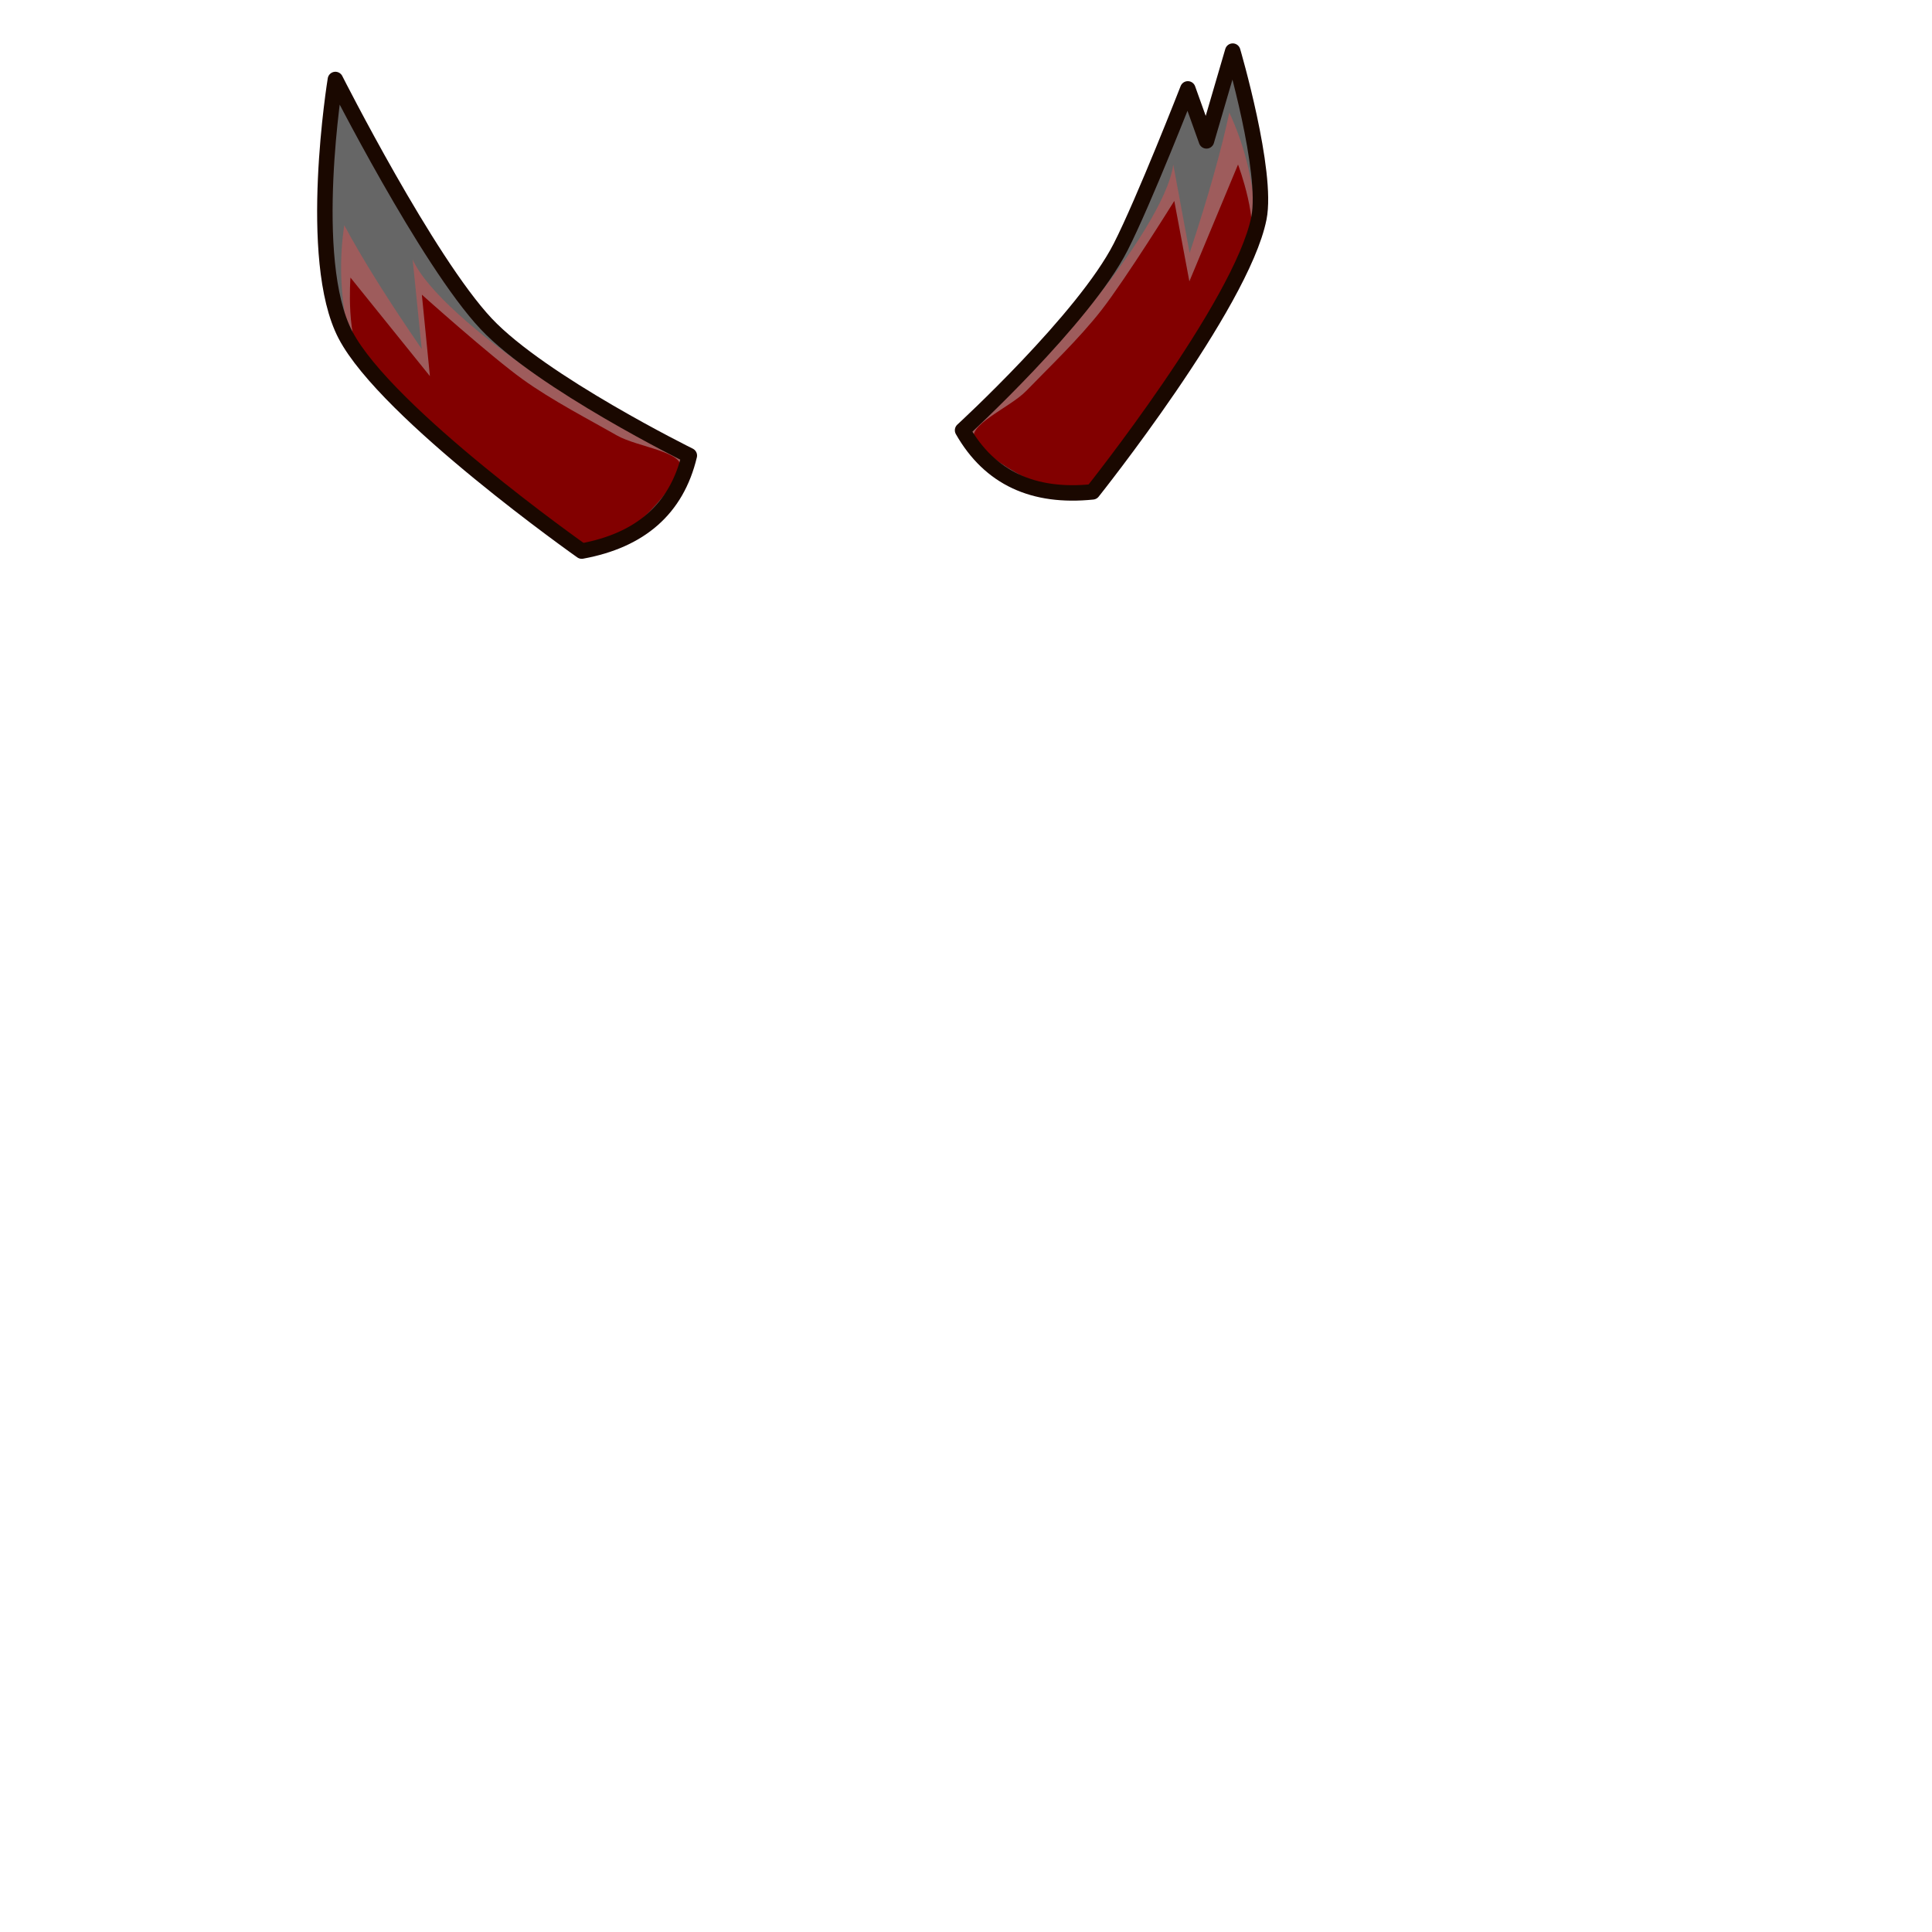
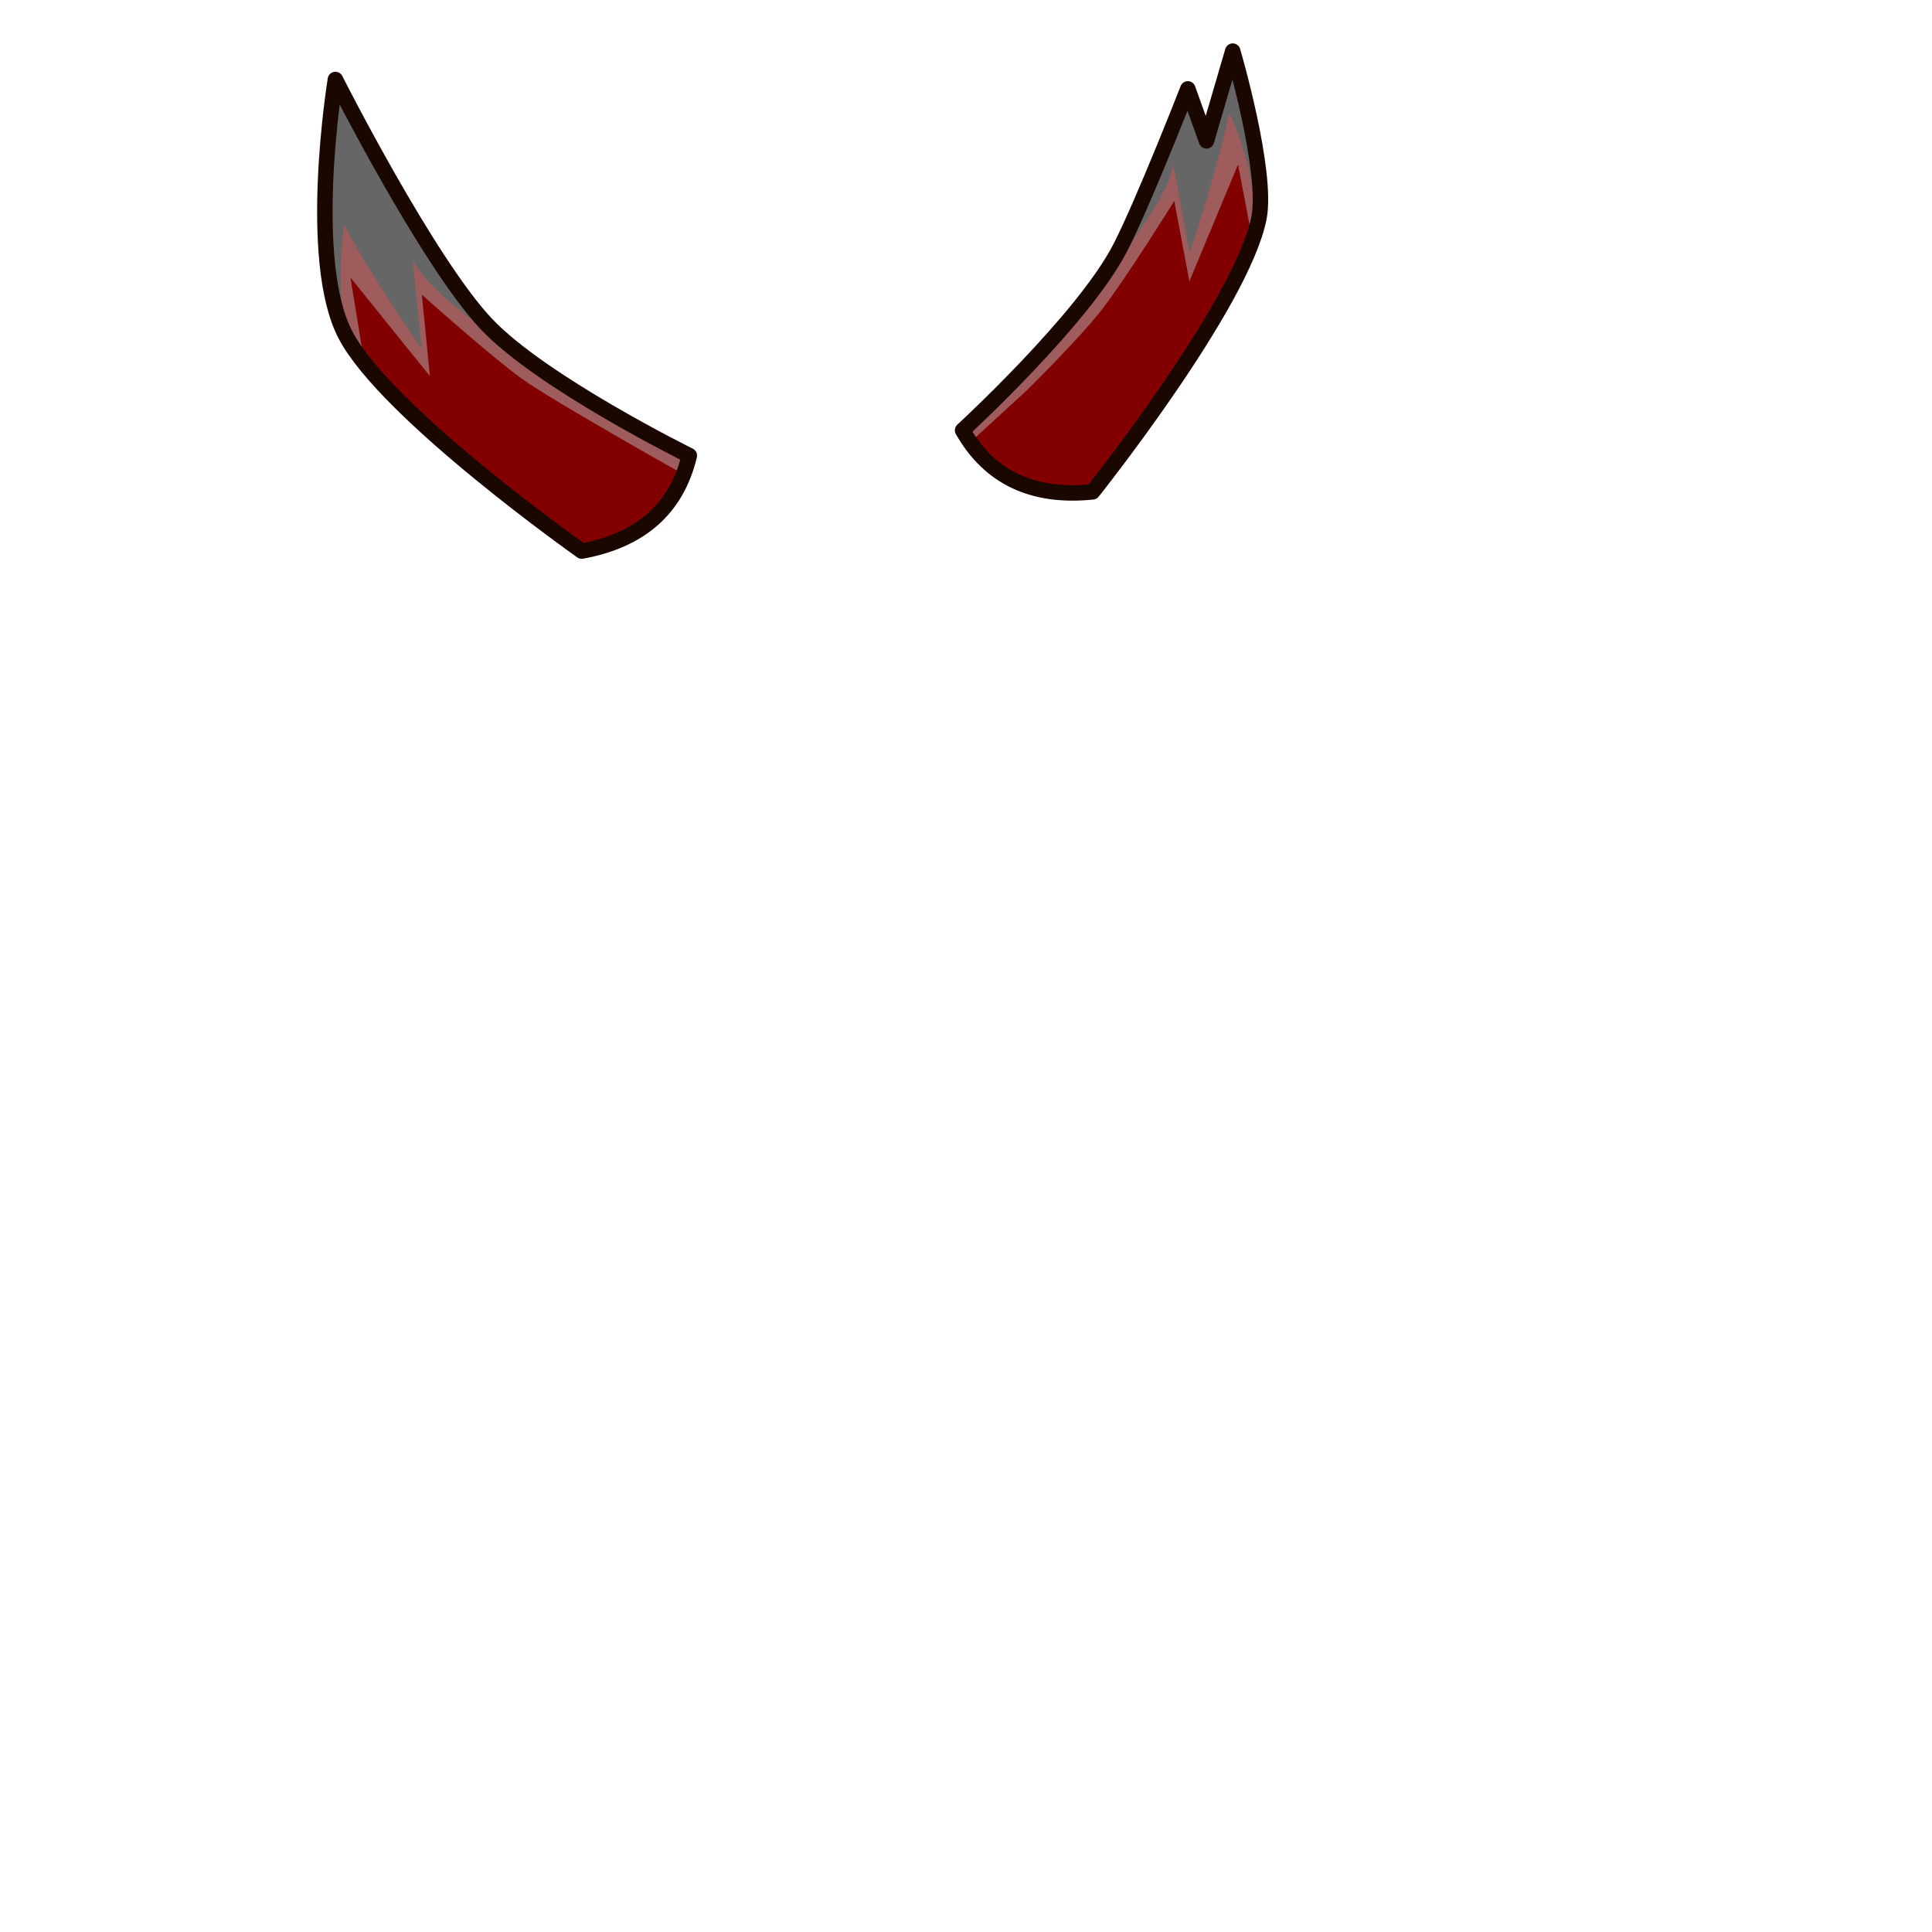
<svg xmlns="http://www.w3.org/2000/svg" width="100%" height="100%" viewBox="0 0 400 400" version="1.1" xml:space="preserve" style="fill-rule:evenodd;clip-rule:evenodd;stroke-linecap:round;stroke-linejoin:round;stroke-miterlimit:1.5;">
  <g id="horns">
    <path d="M120.444,114.097C120.444,114.097 80.021,85.611 71.521,69.338C63.353,53.703 69.439,16.459 69.439,16.459C69.439,16.459 88.453,54.071 100.666,67.048C112.117,79.214 142.719,94.32 142.719,94.32C140.077,105.414 132.523,111.885 120.444,114.097Z" style="fill:rgb(102,102,102);" />
    <clipPath id="_clip1">
      <path d="M120.444,114.097C120.444,114.097 80.021,85.611 71.521,69.338C63.353,53.703 69.439,16.459 69.439,16.459C69.439,16.459 88.453,54.071 100.666,67.048C112.117,79.214 142.719,94.32 142.719,94.32C140.077,105.414 132.523,111.885 120.444,114.097Z" />
    </clipPath>
    <g clip-path="url(#_clip1)">
-       <path d="M139.147,92.025C129.579,91.426 91.021,66.455 85.435,53.72L87.309,72.248C80.255,62.002 75.002,53.557 71.279,46.642C70.255,53.477 70.36,60.763 72.112,68.709L89.807,88.903C89.807,88.903 111.562,110.45 119.786,110.97C128.009,111.491 148.158,92.59 139.147,92.025Z" style="fill:rgb(158,92,92);" />
-       <path d="M75.454,75.18C71.535,70.662 72.561,57.471 72.561,57.471L89.008,77.873L87.342,61.01C87.342,61.01 101.429,73.64 108.161,78.498C114.318,82.941 122.282,87.033 127.73,90.156C132.04,92.627 142.095,93.521 140.845,97.234C139.596,100.947 128.324,115.159 120.235,112.431C109.337,108.756 83.4,84.34 75.454,75.18Z" style="fill:rgb(130,0,0);" />
+       <path d="M143.227,94.881C143.227,94.881 91.021,66.455 85.435,53.72L87.309,72.248C80.255,62.002 75.002,53.557 71.279,46.642C70.255,53.477 70.088,62.123 71.84,70.069L121.554,114.506L143.227,94.881Z" style="fill:rgb(158,92,92);" />
+       <path d="M75.454,75.18L72.561,57.471L89.008,77.873L87.342,61.01C87.342,61.01 101.429,73.64 108.161,78.498C114.318,82.941 142.205,98.594 142.205,98.594L135.634,107.985L120.643,115.015L75.454,75.18Z" style="fill:rgb(130,0,0);" />
    </g>
    <path d="M120.444,114.097C120.444,114.097 80.021,85.611 71.521,69.338C63.353,53.703 69.439,16.459 69.439,16.459C69.439,16.459 88.453,54.071 100.666,67.048C112.117,79.214 142.719,94.32 142.719,94.32C140.077,105.414 132.523,111.885 120.444,114.097Z" style="fill:none;stroke:rgb(26,8,0);stroke-width:3.2px;" />
    <g transform="matrix(-0.959987,0.280045,0.280045,0.959987,309.885,-41.4276)">
      <path d="M120.444,114.097C120.444,114.097 80.021,85.611 71.521,69.338C66.99,60.665 67.042,34.621 67.042,34.621L77.464,50.939L78.152,39.527C78.152,39.527 93.382,59.309 100.666,67.048C112.117,79.214 142.719,94.32 142.719,94.32C140.077,105.414 132.523,111.885 120.444,114.097Z" style="fill:rgb(102,102,102);" />
      <clipPath id="_clip2">
        <path d="M120.444,114.097C120.444,114.097 80.021,85.611 71.521,69.338C66.99,60.665 67.042,34.621 67.042,34.621L77.464,50.939L78.152,39.527C78.152,39.527 93.382,59.309 100.666,67.048C112.117,79.214 142.719,94.32 142.719,94.32C140.077,105.414 132.523,111.885 120.444,114.097Z" />
      </clipPath>
      <g clip-path="url(#_clip2)">
-         <path d="M139.147,92.025C129.579,91.426 91.021,66.455 85.435,53.72L87.309,72.248C80.255,62.002 75.002,53.557 71.279,46.642C70.255,53.477 70.36,60.763 72.112,68.709L89.807,88.903C89.807,88.903 111.562,110.45 119.786,110.97C128.009,111.491 148.158,92.59 139.147,92.025Z" style="fill:rgb(158,92,92);" />
-         <path d="M75.454,75.18C71.535,70.662 72.561,57.471 72.561,57.471L89.008,77.873L87.342,61.01C87.342,61.01 101.429,73.64 108.161,78.498C114.318,82.941 122.282,87.033 127.73,90.156C132.04,92.627 142.095,93.521 140.845,97.234C139.596,100.947 128.324,115.159 120.235,112.431C109.337,108.756 83.4,84.34 75.454,75.18Z" style="fill:rgb(130,0,0);" />
+         <path d="M142.694,94.957C142.694,94.957 91.021,66.455 85.435,53.72L87.309,72.248C80.255,62.002 75.002,53.557 71.279,46.642C70.255,53.477 70.36,60.763 72.112,68.709L89.807,88.903L120.346,114.348L142.694,94.957Z" style="fill:rgb(158,92,92);" />
+         <path d="M74.279,75.523L72.561,57.471L89.008,77.873L87.342,61.01C87.342,61.01 101.429,73.64 108.161,78.498C114.318,82.941 127.73,90.156 127.73,90.156L141.797,97.098L134.772,108.159L120.154,114.58L74.279,75.523Z" style="fill:rgb(130,0,0);" />
      </g>
      <path d="M120.444,114.097C120.444,114.097 80.021,85.611 71.521,69.338C66.99,60.665 67.042,34.621 67.042,34.621L77.464,50.939L78.152,39.527C78.152,39.527 93.382,59.309 100.666,67.048C112.117,79.214 142.719,94.32 142.719,94.32C140.077,105.414 132.523,111.885 120.444,114.097Z" style="fill:none;stroke:rgb(26,8,0);stroke-width:3.2px;" />
    </g>
  </g>
</svg>
